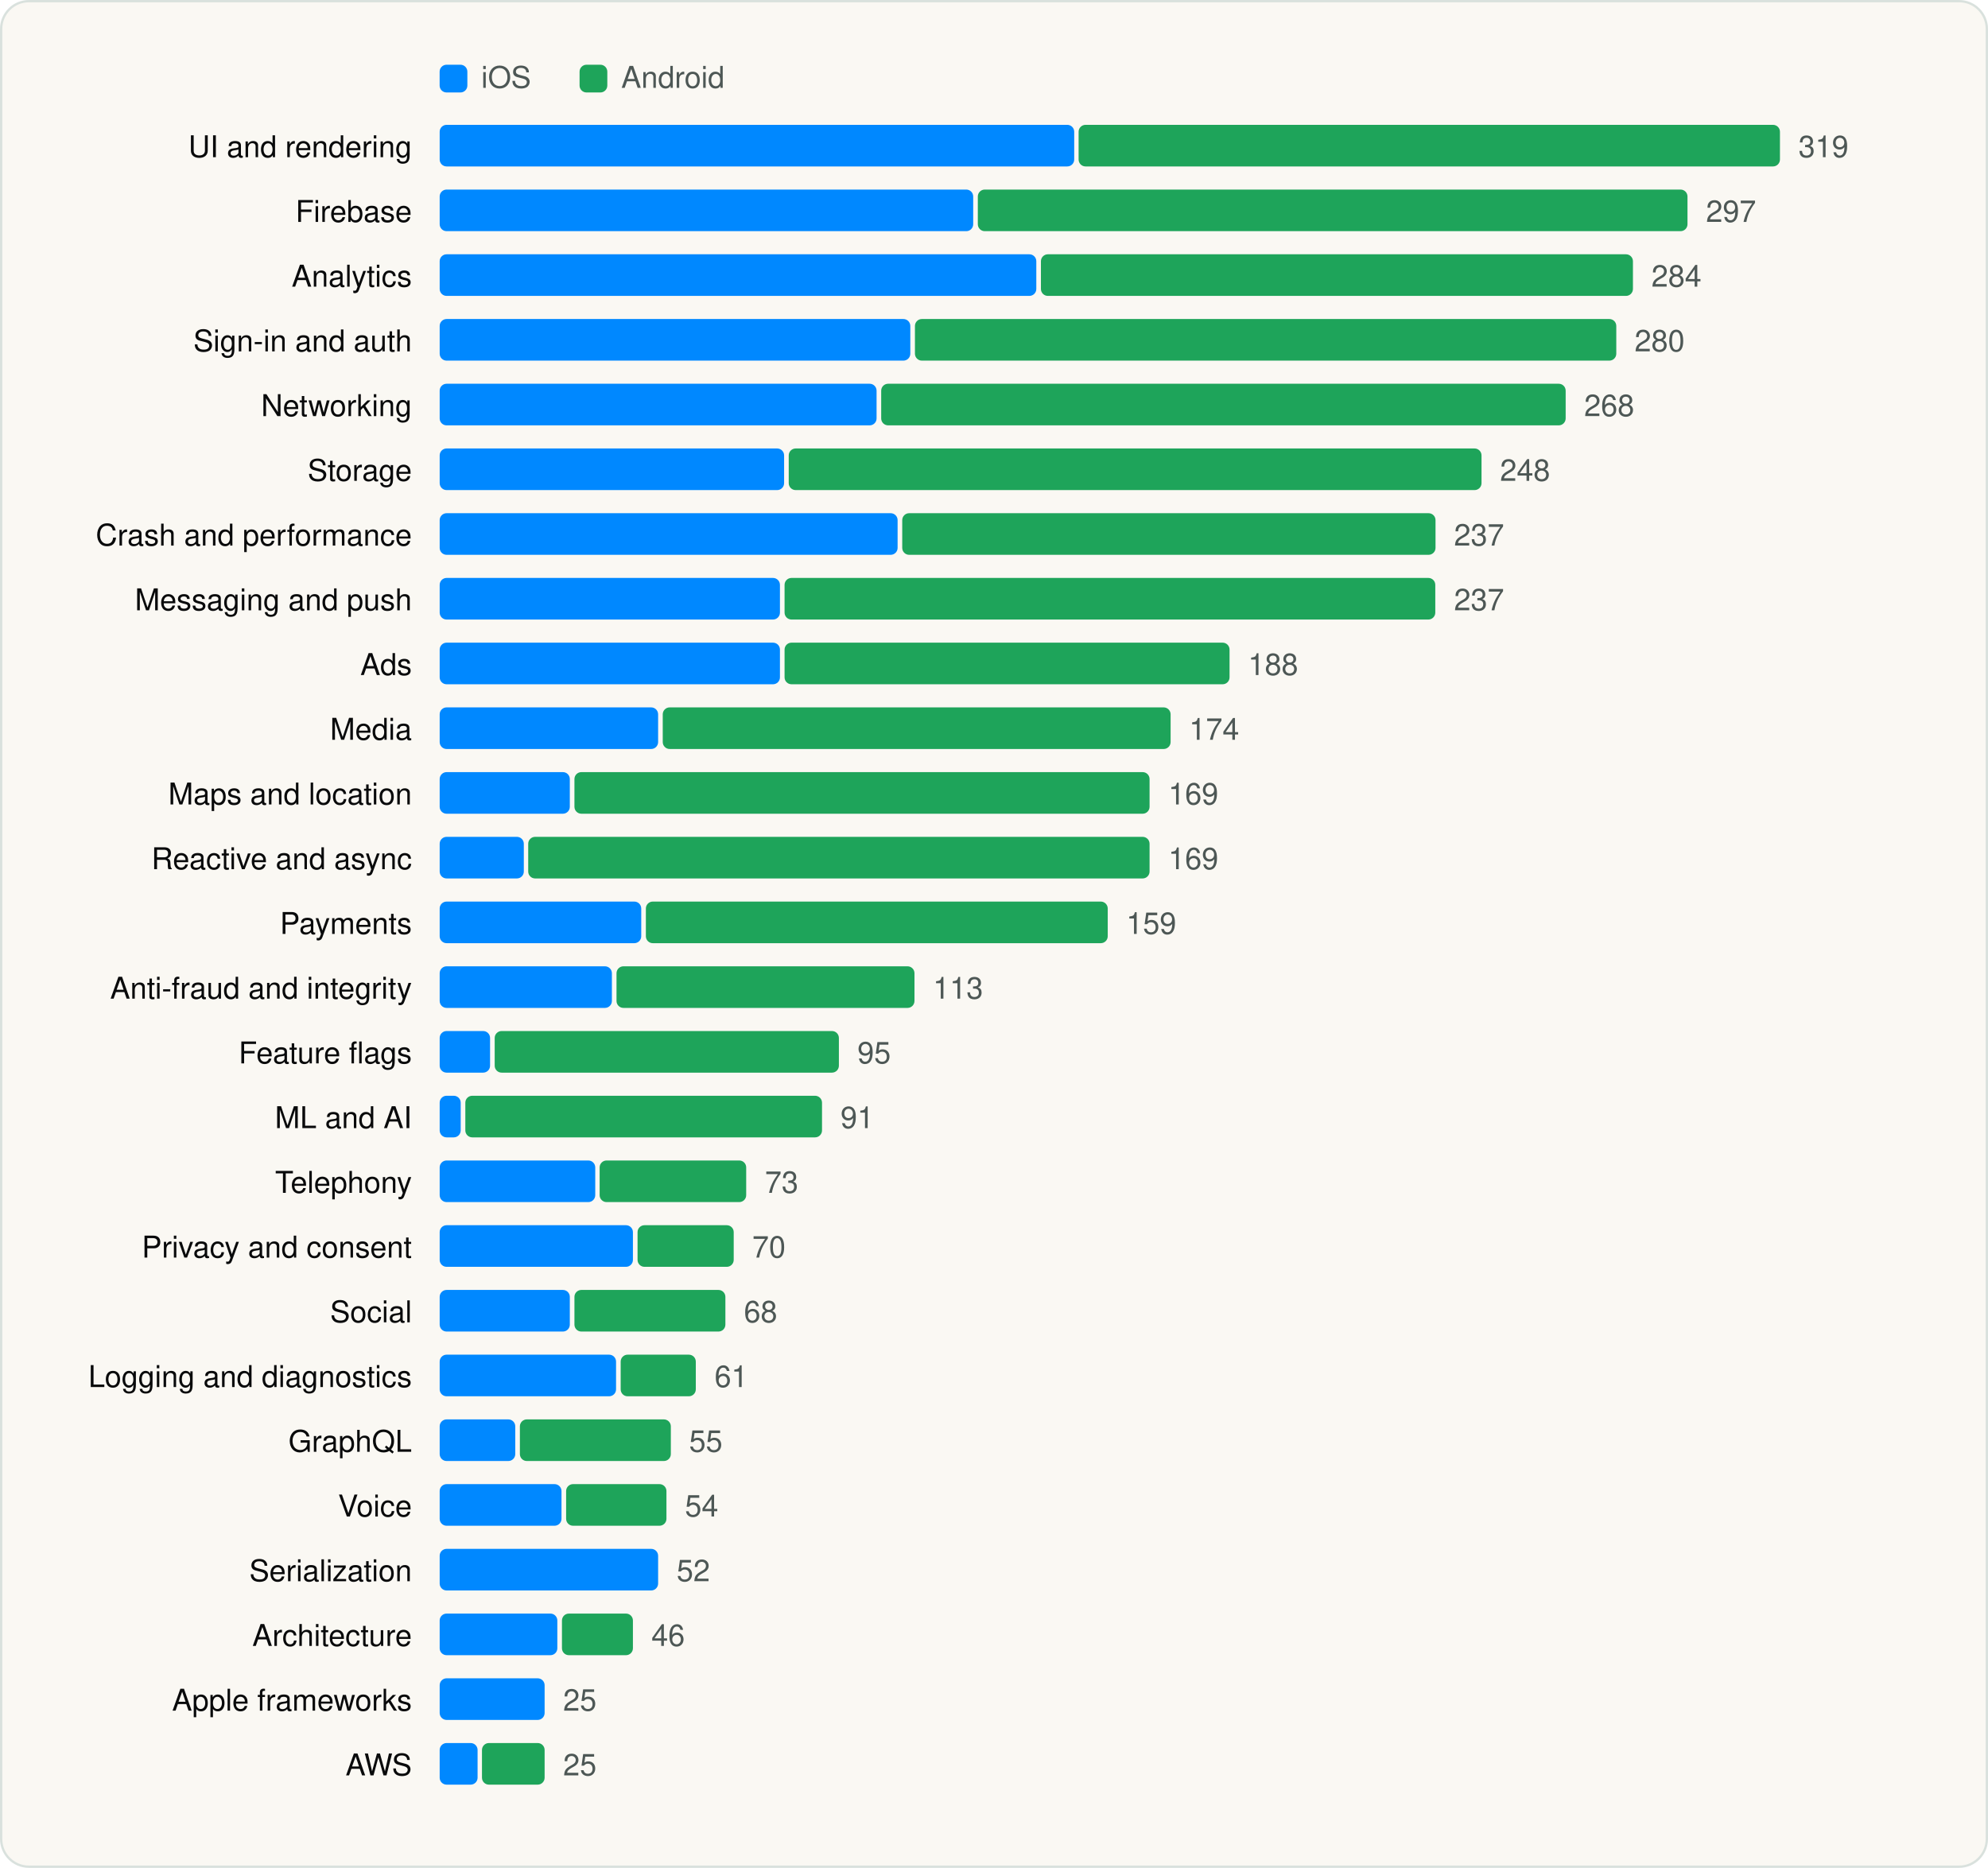
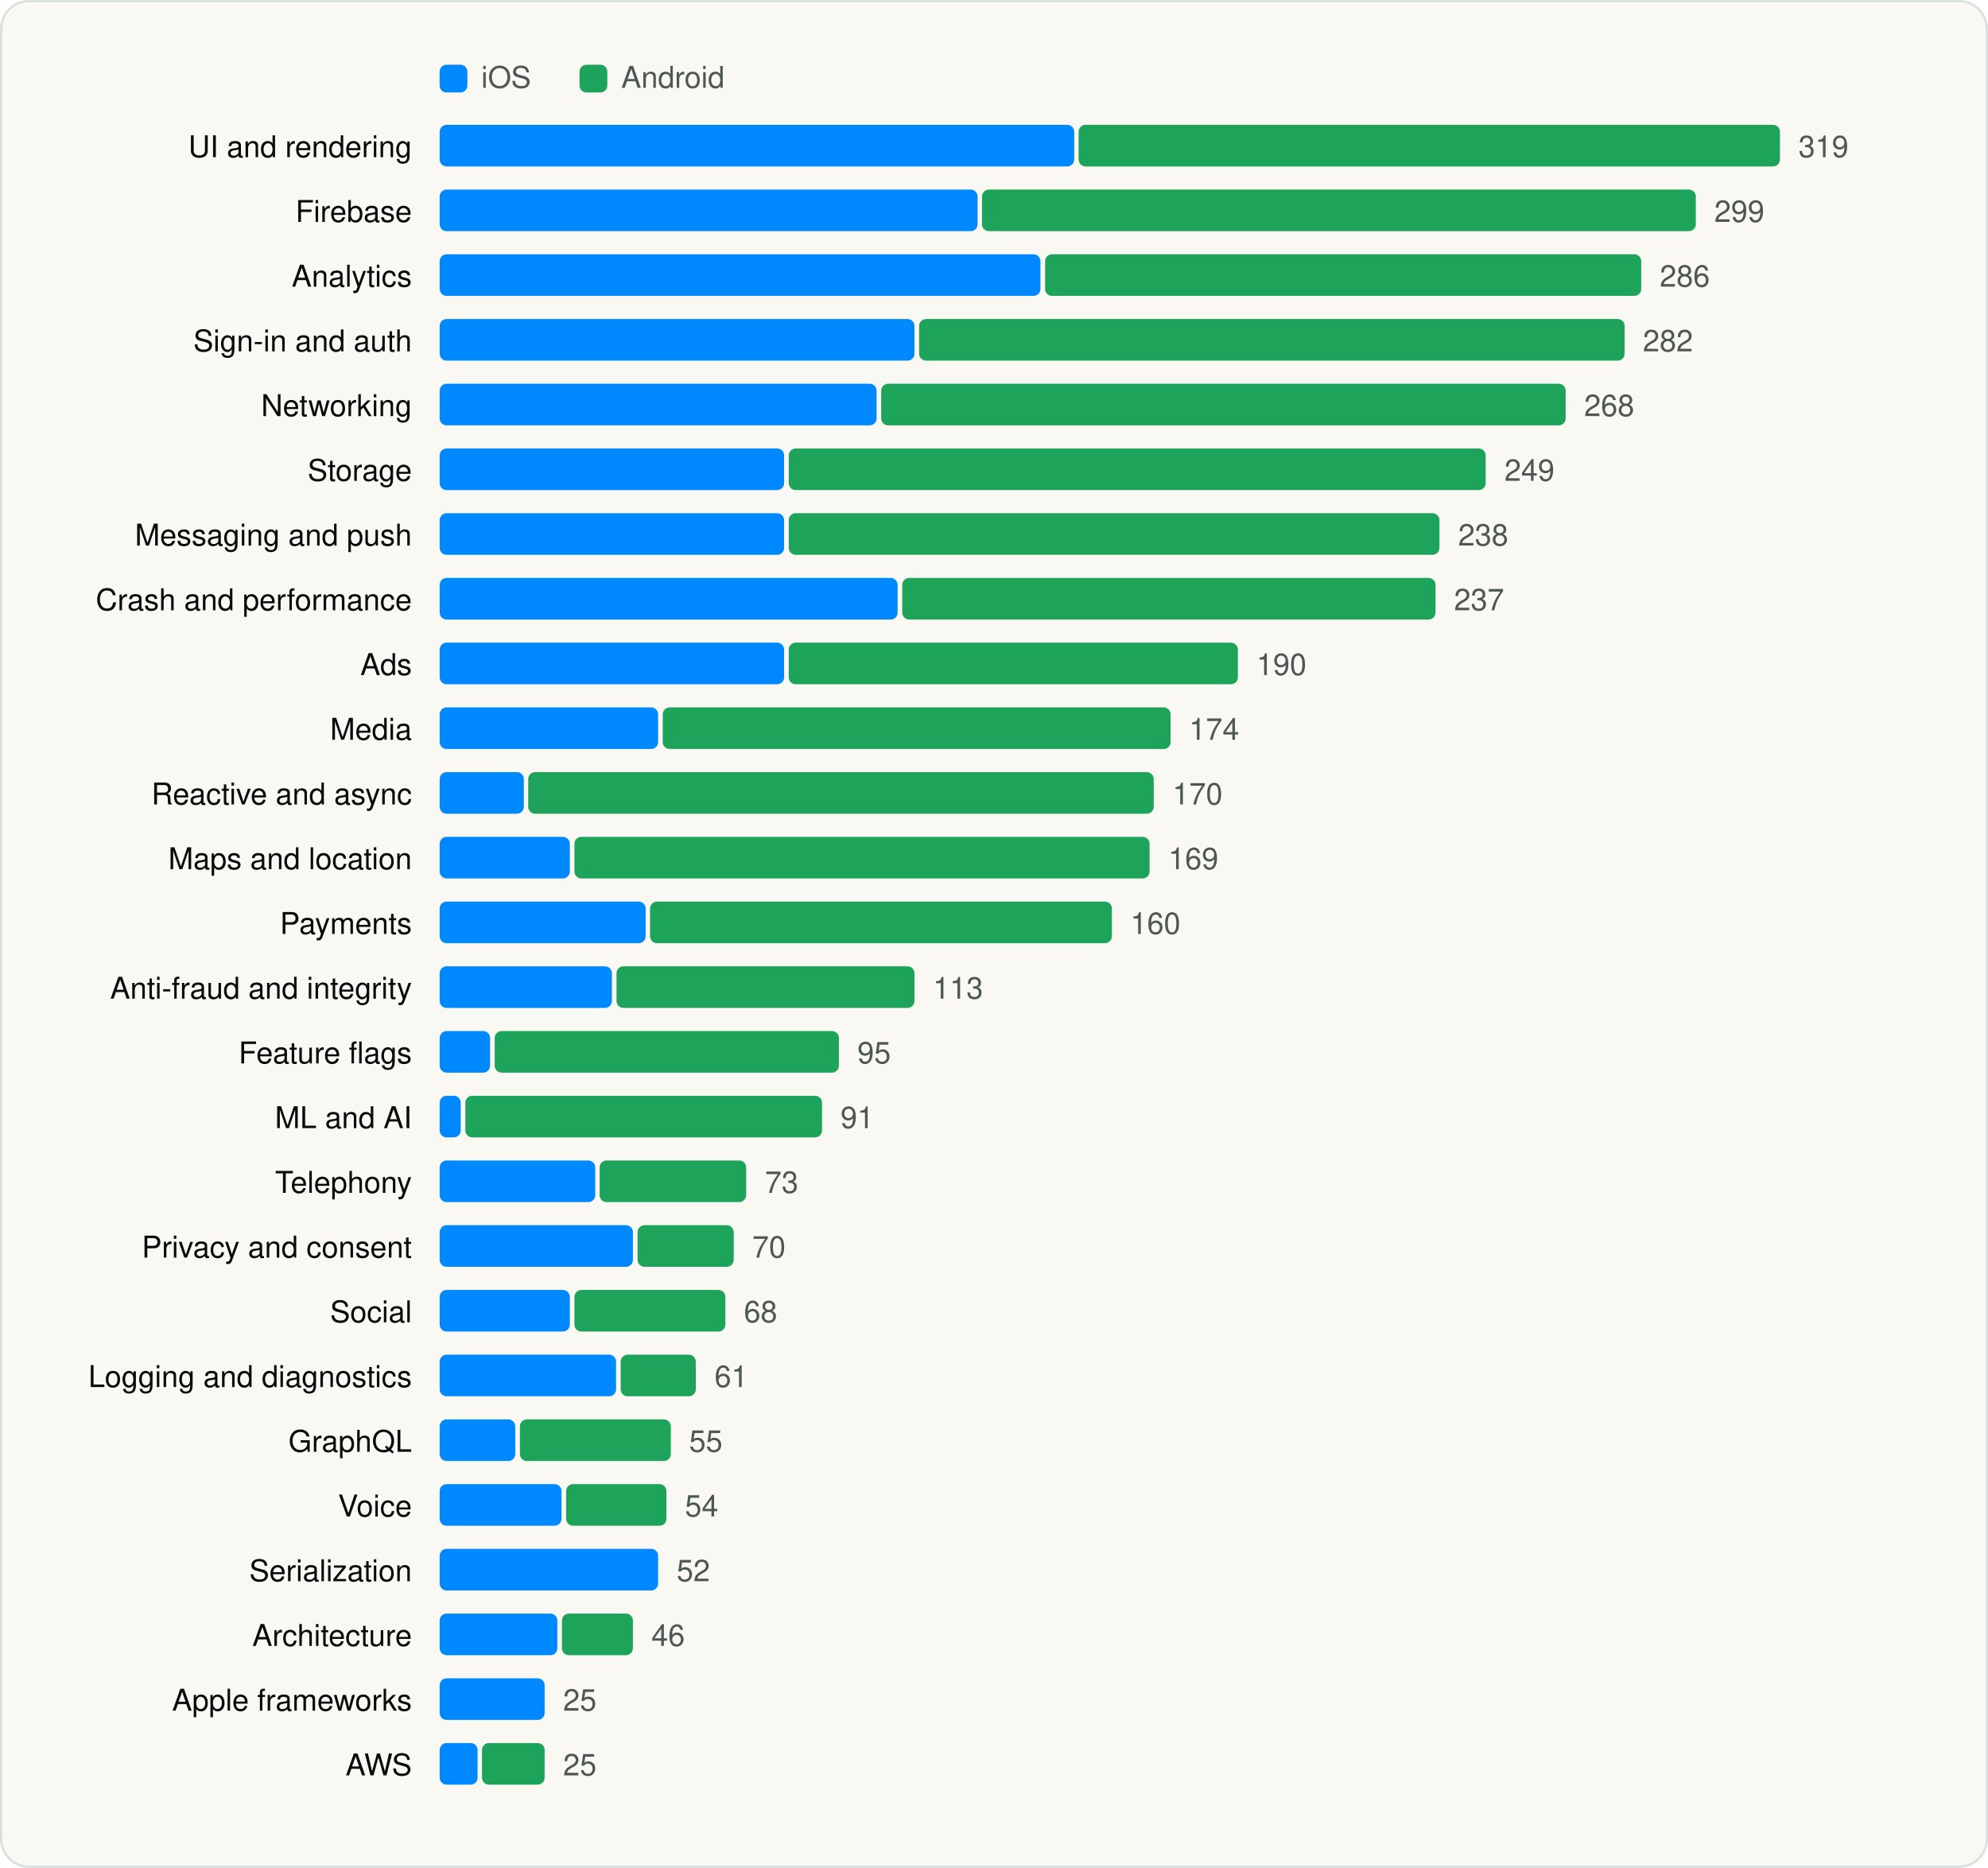
<svg xmlns="http://www.w3.org/2000/svg" viewBox="0 0 860 808" width="860" height="808" role="img" aria-label="SDK categories" font-family="Geist, -apple-system, BlinkMacSystemFont, 'Segoe UI', Helvetica, Arial, sans-serif">
  <rect x="0.5" y="0.5" width="859" height="807" rx="12" fill="#FAF8F3" stroke="#D9E1DD" />
  <g transform="translate(20 20)">
    <rect x="170.18" y="8" width="12" height="12" rx="3" fill="#0088FF" />
    <text x="188.18" y="18" font-size="13" fill="#4D5755">iOS</text>
    <rect x="230.72" y="8" width="12" height="12" rx="3" fill="#1EA45A" />
    <text x="248.72" y="18" font-size="13" fill="#4D5755">Android</text>
    <text x="158.18" y="48" font-size="13" text-anchor="end" fill="#090A0B">UI and rendering</text>
    <rect x="170.2" y="34" width="274.5" height="18" rx="3" fill="#0088FF" />
    <rect x="446.6" y="34" width="303.4" height="18" rx="3" fill="#1EA45A" />
    <text x="758.0" y="48" font-size="13" fill="#4D5755">319</text>
    <text x="158.18" y="76" font-size="13" text-anchor="end" fill="#090A0B">Firebase</text>
-     <rect x="170.2" y="62" width="230.8" height="18" rx="3" fill="#0088FF" />
-     <rect x="403.0" y="62" width="307.0" height="18" rx="3" fill="#1EA45A" />
-     <text x="718.0" y="76" font-size="13" fill="#4D5755">297</text>
+     <rect x="170.2" y="62" width="232.7" height="18" rx="3" fill="#0088FF" />
+     <rect x="404.8" y="62" width="308.8" height="18" rx="3" fill="#1EA45A" />
+     <text x="721.6" y="76" font-size="13" fill="#4D5755">299</text>
    <text x="158.18" y="104" font-size="13" text-anchor="end" fill="#090A0B">Analytics</text>
-     <rect x="170.2" y="90" width="258.1" height="18" rx="3" fill="#0088FF" />
-     <rect x="430.3" y="90" width="256.1" height="18" rx="3" fill="#1EA45A" />
-     <text x="694.4" y="104" font-size="13" fill="#4D5755">284</text>
+     <rect x="170.2" y="90" width="259.9" height="18" rx="3" fill="#0088FF" />
+     <rect x="432.1" y="90" width="257.9" height="18" rx="3" fill="#1EA45A" />
+     <text x="698.0" y="104" font-size="13" fill="#4D5755">286</text>
    <text x="158.18" y="132" font-size="13" text-anchor="end" fill="#090A0B">Sign-in and auth</text>
-     <rect x="170.2" y="118" width="203.6" height="18" rx="3" fill="#0088FF" />
-     <rect x="375.8" y="118" width="303.4" height="18" rx="3" fill="#1EA45A" />
-     <text x="687.1" y="132" font-size="13" fill="#4D5755">280</text>
+     <rect x="170.2" y="118" width="205.4" height="18" rx="3" fill="#0088FF" />
+     <rect x="377.6" y="118" width="305.2" height="18" rx="3" fill="#1EA45A" />
+     <text x="690.7" y="132" font-size="13" fill="#4D5755">282</text>
    <text x="158.18" y="160" font-size="13" text-anchor="end" fill="#090A0B">Networking</text>
    <rect x="170.2" y="146" width="189.0" height="18" rx="3" fill="#0088FF" />
    <rect x="361.2" y="146" width="296.1" height="18" rx="3" fill="#1EA45A" />
    <text x="665.3" y="160" font-size="13" fill="#4D5755">268</text>
    <text x="158.18" y="188" font-size="13" text-anchor="end" fill="#090A0B">Storage</text>
    <rect x="170.2" y="174" width="149.0" height="18" rx="3" fill="#0088FF" />
-     <rect x="321.2" y="174" width="299.7" height="18" rx="3" fill="#1EA45A" />
-     <text x="628.9" y="188" font-size="13" fill="#4D5755">248</text>
-     <text x="158.18" y="216" font-size="13" text-anchor="end" fill="#090A0B">Crash and performance</text>
-     <rect x="170.2" y="202" width="198.1" height="18" rx="3" fill="#0088FF" />
-     <rect x="370.3" y="202" width="230.7" height="18" rx="3" fill="#1EA45A" />
-     <text x="609.0" y="216" font-size="13" fill="#4D5755">237</text>
-     <text x="158.18" y="244" font-size="13" text-anchor="end" fill="#090A0B">Messaging and push</text>
-     <rect x="170.2" y="230" width="147.2" height="18" rx="3" fill="#0088FF" />
-     <rect x="319.4" y="230" width="281.5" height="18" rx="3" fill="#1EA45A" />
+     <rect x="321.2" y="174" width="301.5" height="18" rx="3" fill="#1EA45A" />
+     <text x="630.8" y="188" font-size="13" fill="#4D5755">249</text>
+     <text x="158.18" y="216" font-size="13" text-anchor="end" fill="#090A0B">Messaging and push</text>
+     <rect x="170.2" y="202" width="149.0" height="18" rx="3" fill="#0088FF" />
+     <rect x="321.2" y="202" width="281.5" height="18" rx="3" fill="#1EA45A" />
+     <text x="610.8" y="216" font-size="13" fill="#4D5755">238</text>
+     <text x="158.18" y="244" font-size="13" text-anchor="end" fill="#090A0B">Crash and performance</text>
+     <rect x="170.2" y="230" width="198.1" height="18" rx="3" fill="#0088FF" />
+     <rect x="370.3" y="230" width="230.7" height="18" rx="3" fill="#1EA45A" />
    <text x="609.0" y="244" font-size="13" fill="#4D5755">237</text>
    <text x="158.18" y="272" font-size="13" text-anchor="end" fill="#090A0B">Ads</text>
-     <rect x="170.2" y="258" width="147.2" height="18" rx="3" fill="#0088FF" />
-     <rect x="319.4" y="258" width="192.5" height="18" rx="3" fill="#1EA45A" />
-     <text x="519.9" y="272" font-size="13" fill="#4D5755">188</text>
+     <rect x="170.2" y="258" width="149.0" height="18" rx="3" fill="#0088FF" />
+     <rect x="321.2" y="258" width="194.3" height="18" rx="3" fill="#1EA45A" />
+     <text x="523.5" y="272" font-size="13" fill="#4D5755">190</text>
    <text x="158.18" y="300" font-size="13" text-anchor="end" fill="#090A0B">Media</text>
    <rect x="170.2" y="286" width="94.5" height="18" rx="3" fill="#0088FF" />
    <rect x="266.7" y="286" width="219.7" height="18" rx="3" fill="#1EA45A" />
    <text x="494.4" y="300" font-size="13" fill="#4D5755">174</text>
-     <text x="158.18" y="328" font-size="13" text-anchor="end" fill="#090A0B">Maps and location</text>
-     <rect x="170.2" y="314" width="56.3" height="18" rx="3" fill="#0088FF" />
-     <rect x="228.5" y="314" width="248.8" height="18" rx="3" fill="#1EA45A" />
-     <text x="485.4" y="328" font-size="13" fill="#4D5755">169</text>
-     <text x="158.18" y="356" font-size="13" text-anchor="end" fill="#090A0B">Reactive and async</text>
-     <rect x="170.2" y="342" width="36.4" height="18" rx="3" fill="#0088FF" />
-     <rect x="208.5" y="342" width="268.8" height="18" rx="3" fill="#1EA45A" />
+     <text x="158.18" y="328" font-size="13" text-anchor="end" fill="#090A0B">Reactive and async</text>
+     <rect x="170.2" y="314" width="36.4" height="18" rx="3" fill="#0088FF" />
+     <rect x="208.5" y="314" width="270.6" height="18" rx="3" fill="#1EA45A" />
+     <text x="487.2" y="328" font-size="13" fill="#4D5755">170</text>
+     <text x="158.18" y="356" font-size="13" text-anchor="end" fill="#090A0B">Maps and location</text>
+     <rect x="170.2" y="342" width="56.3" height="18" rx="3" fill="#0088FF" />
+     <rect x="228.5" y="342" width="248.8" height="18" rx="3" fill="#1EA45A" />
    <text x="485.4" y="356" font-size="13" fill="#4D5755">169</text>
    <text x="158.18" y="384" font-size="13" text-anchor="end" fill="#090A0B">Payments</text>
-     <rect x="170.2" y="370" width="87.2" height="18" rx="3" fill="#0088FF" />
-     <rect x="259.4" y="370" width="199.8" height="18" rx="3" fill="#1EA45A" />
-     <text x="467.2" y="384" font-size="13" fill="#4D5755">159</text>
+     <rect x="170.2" y="370" width="89.1" height="18" rx="3" fill="#0088FF" />
+     <rect x="261.2" y="370" width="199.8" height="18" rx="3" fill="#1EA45A" />
+     <text x="469.0" y="384" font-size="13" fill="#4D5755">160</text>
    <text x="158.18" y="412" font-size="13" text-anchor="end" fill="#090A0B">Anti-fraud and integrity</text>
    <rect x="170.2" y="398" width="74.5" height="18" rx="3" fill="#0088FF" />
    <rect x="246.7" y="398" width="128.9" height="18" rx="3" fill="#1EA45A" />
    <text x="383.6" y="412" font-size="13" fill="#4D5755">113</text>
    <text x="158.18" y="440" font-size="13" text-anchor="end" fill="#090A0B">Feature flags</text>
    <rect x="170.2" y="426" width="21.8" height="18" rx="3" fill="#0088FF" />
    <rect x="194.0" y="426" width="148.9" height="18" rx="3" fill="#1EA45A" />
    <text x="350.9" y="440" font-size="13" fill="#4D5755">95</text>
    <text x="158.18" y="468" font-size="13" text-anchor="end" fill="#090A0B">ML and AI</text>
    <rect x="170.2" y="454" width="9.1" height="18" rx="3" fill="#0088FF" />
    <rect x="181.3" y="454" width="154.3" height="18" rx="3" fill="#1EA45A" />
    <text x="343.6" y="468" font-size="13" fill="#4D5755">91</text>
    <text x="158.18" y="496" font-size="13" text-anchor="end" fill="#090A0B">Telephony</text>
    <rect x="170.2" y="482" width="67.3" height="18" rx="3" fill="#0088FF" />
    <rect x="239.4" y="482" width="63.4" height="18" rx="3" fill="#1EA45A" />
    <text x="310.9" y="496" font-size="13" fill="#4D5755">73</text>
    <text x="158.18" y="524" font-size="13" text-anchor="end" fill="#090A0B">Privacy and consent</text>
    <rect x="170.2" y="510" width="83.6" height="18" rx="3" fill="#0088FF" />
    <rect x="255.8" y="510" width="41.6" height="18" rx="3" fill="#1EA45A" />
    <text x="305.4" y="524" font-size="13" fill="#4D5755">70</text>
    <text x="158.18" y="552" font-size="13" text-anchor="end" fill="#090A0B">Social</text>
    <rect x="170.2" y="538" width="56.3" height="18" rx="3" fill="#0088FF" />
    <rect x="228.5" y="538" width="65.3" height="18" rx="3" fill="#1EA45A" />
    <text x="301.8" y="552" font-size="13" fill="#4D5755">68</text>
    <text x="158.18" y="580" font-size="13" text-anchor="end" fill="#090A0B">Logging and diagnostics</text>
    <rect x="170.2" y="566" width="76.3" height="18" rx="3" fill="#0088FF" />
    <rect x="248.5" y="566" width="32.5" height="18" rx="3" fill="#1EA45A" />
    <text x="289.1" y="580" font-size="13" fill="#4D5755">61</text>
    <text x="158.18" y="608" font-size="13" text-anchor="end" fill="#090A0B">GraphQL</text>
    <rect x="170.2" y="594" width="32.7" height="18" rx="3" fill="#0088FF" />
    <rect x="204.9" y="594" width="65.3" height="18" rx="3" fill="#1EA45A" />
    <text x="278.1" y="608" font-size="13" fill="#4D5755">55</text>
    <text x="158.18" y="636" font-size="13" text-anchor="end" fill="#090A0B">Voice</text>
    <rect x="170.2" y="622" width="52.7" height="18" rx="3" fill="#0088FF" />
    <rect x="224.9" y="622" width="43.4" height="18" rx="3" fill="#1EA45A" />
    <text x="276.3" y="636" font-size="13" fill="#4D5755">54</text>
    <text x="158.18" y="664" font-size="13" text-anchor="end" fill="#090A0B">Serialization</text>
    <rect x="170.2" y="650" width="94.5" height="18" rx="3" fill="#0088FF" />
    <text x="272.7" y="664" font-size="13" fill="#4D5755">52</text>
    <text x="158.18" y="692" font-size="13" text-anchor="end" fill="#090A0B">Architecture</text>
    <rect x="170.2" y="678" width="50.9" height="18" rx="3" fill="#0088FF" />
    <rect x="223.1" y="678" width="30.7" height="18" rx="3" fill="#1EA45A" />
    <text x="261.8" y="692" font-size="13" fill="#4D5755">46</text>
    <text x="158.18" y="720" font-size="13" text-anchor="end" fill="#090A0B">Apple frameworks</text>
    <rect x="170.2" y="706" width="45.4" height="18" rx="3" fill="#0088FF" />
    <text x="223.6" y="720" font-size="13" fill="#4D5755">25</text>
    <text x="158.18" y="748" font-size="13" text-anchor="end" fill="#090A0B">AWS</text>
    <rect x="170.2" y="734" width="16.4" height="18" rx="3" fill="#0088FF" />
    <rect x="188.5" y="734" width="27.1" height="18" rx="3" fill="#1EA45A" />
    <text x="223.6" y="748" font-size="13" fill="#4D5755">25</text>
  </g>
</svg>
